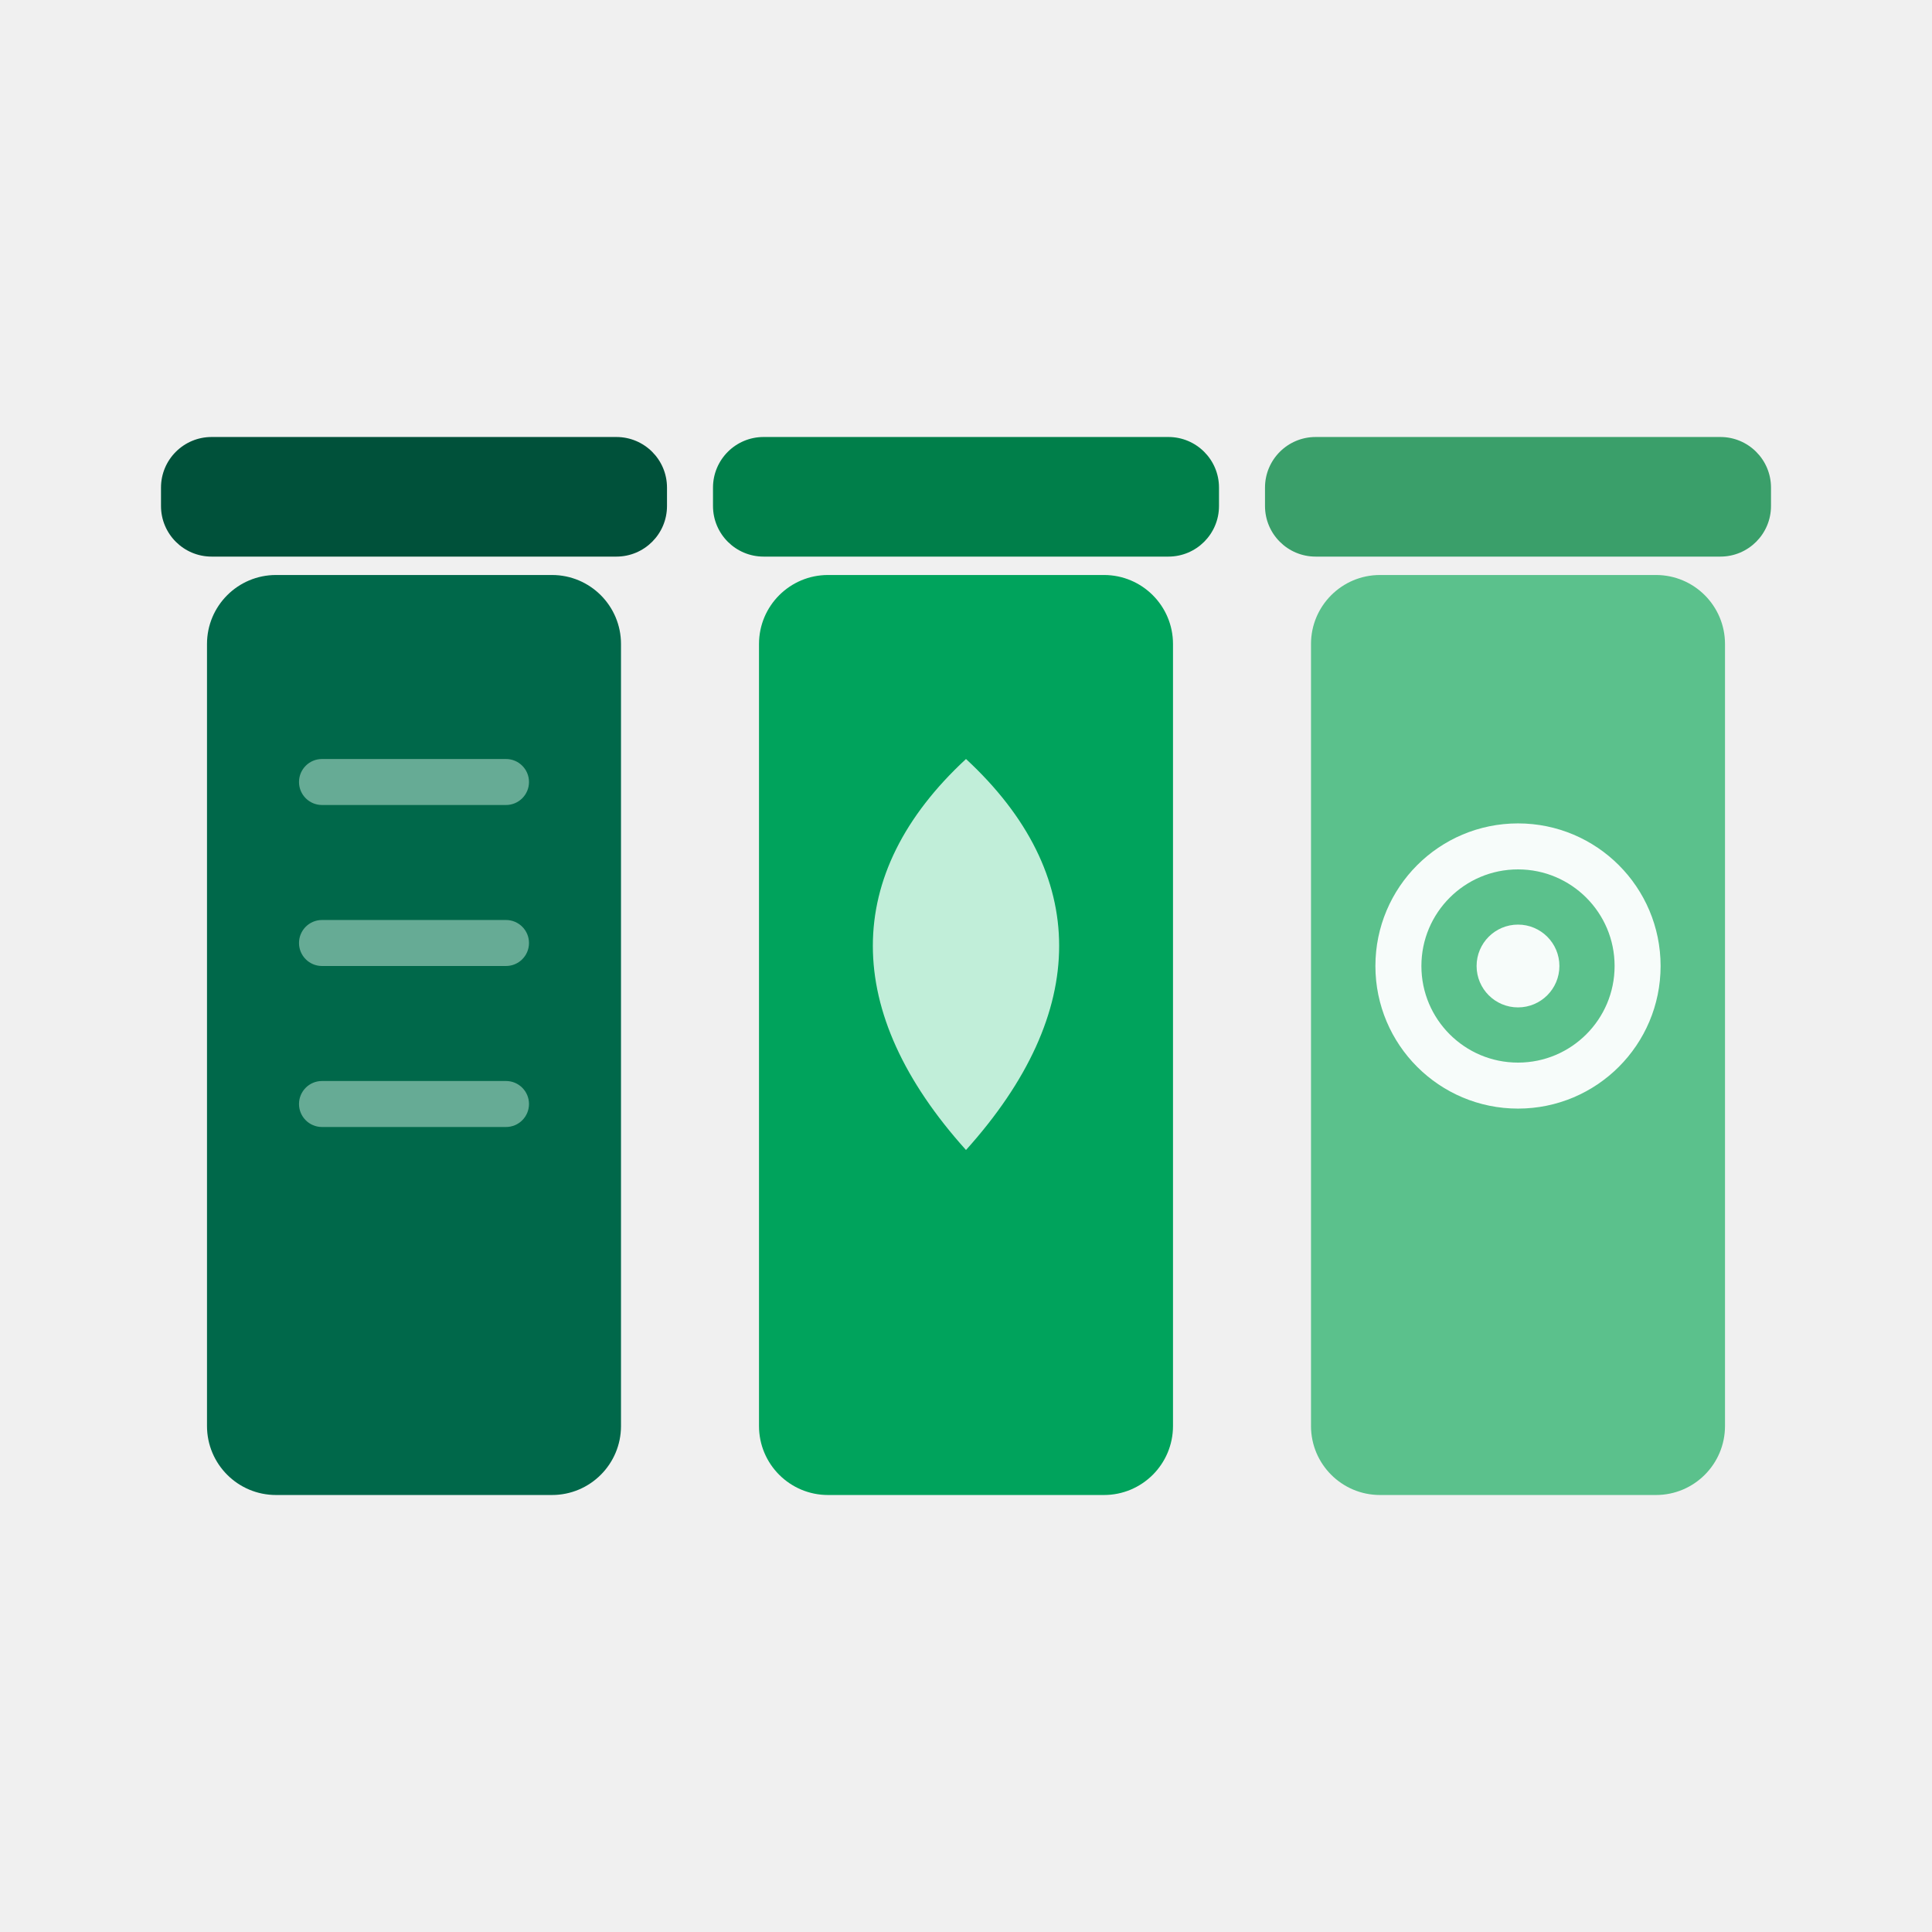
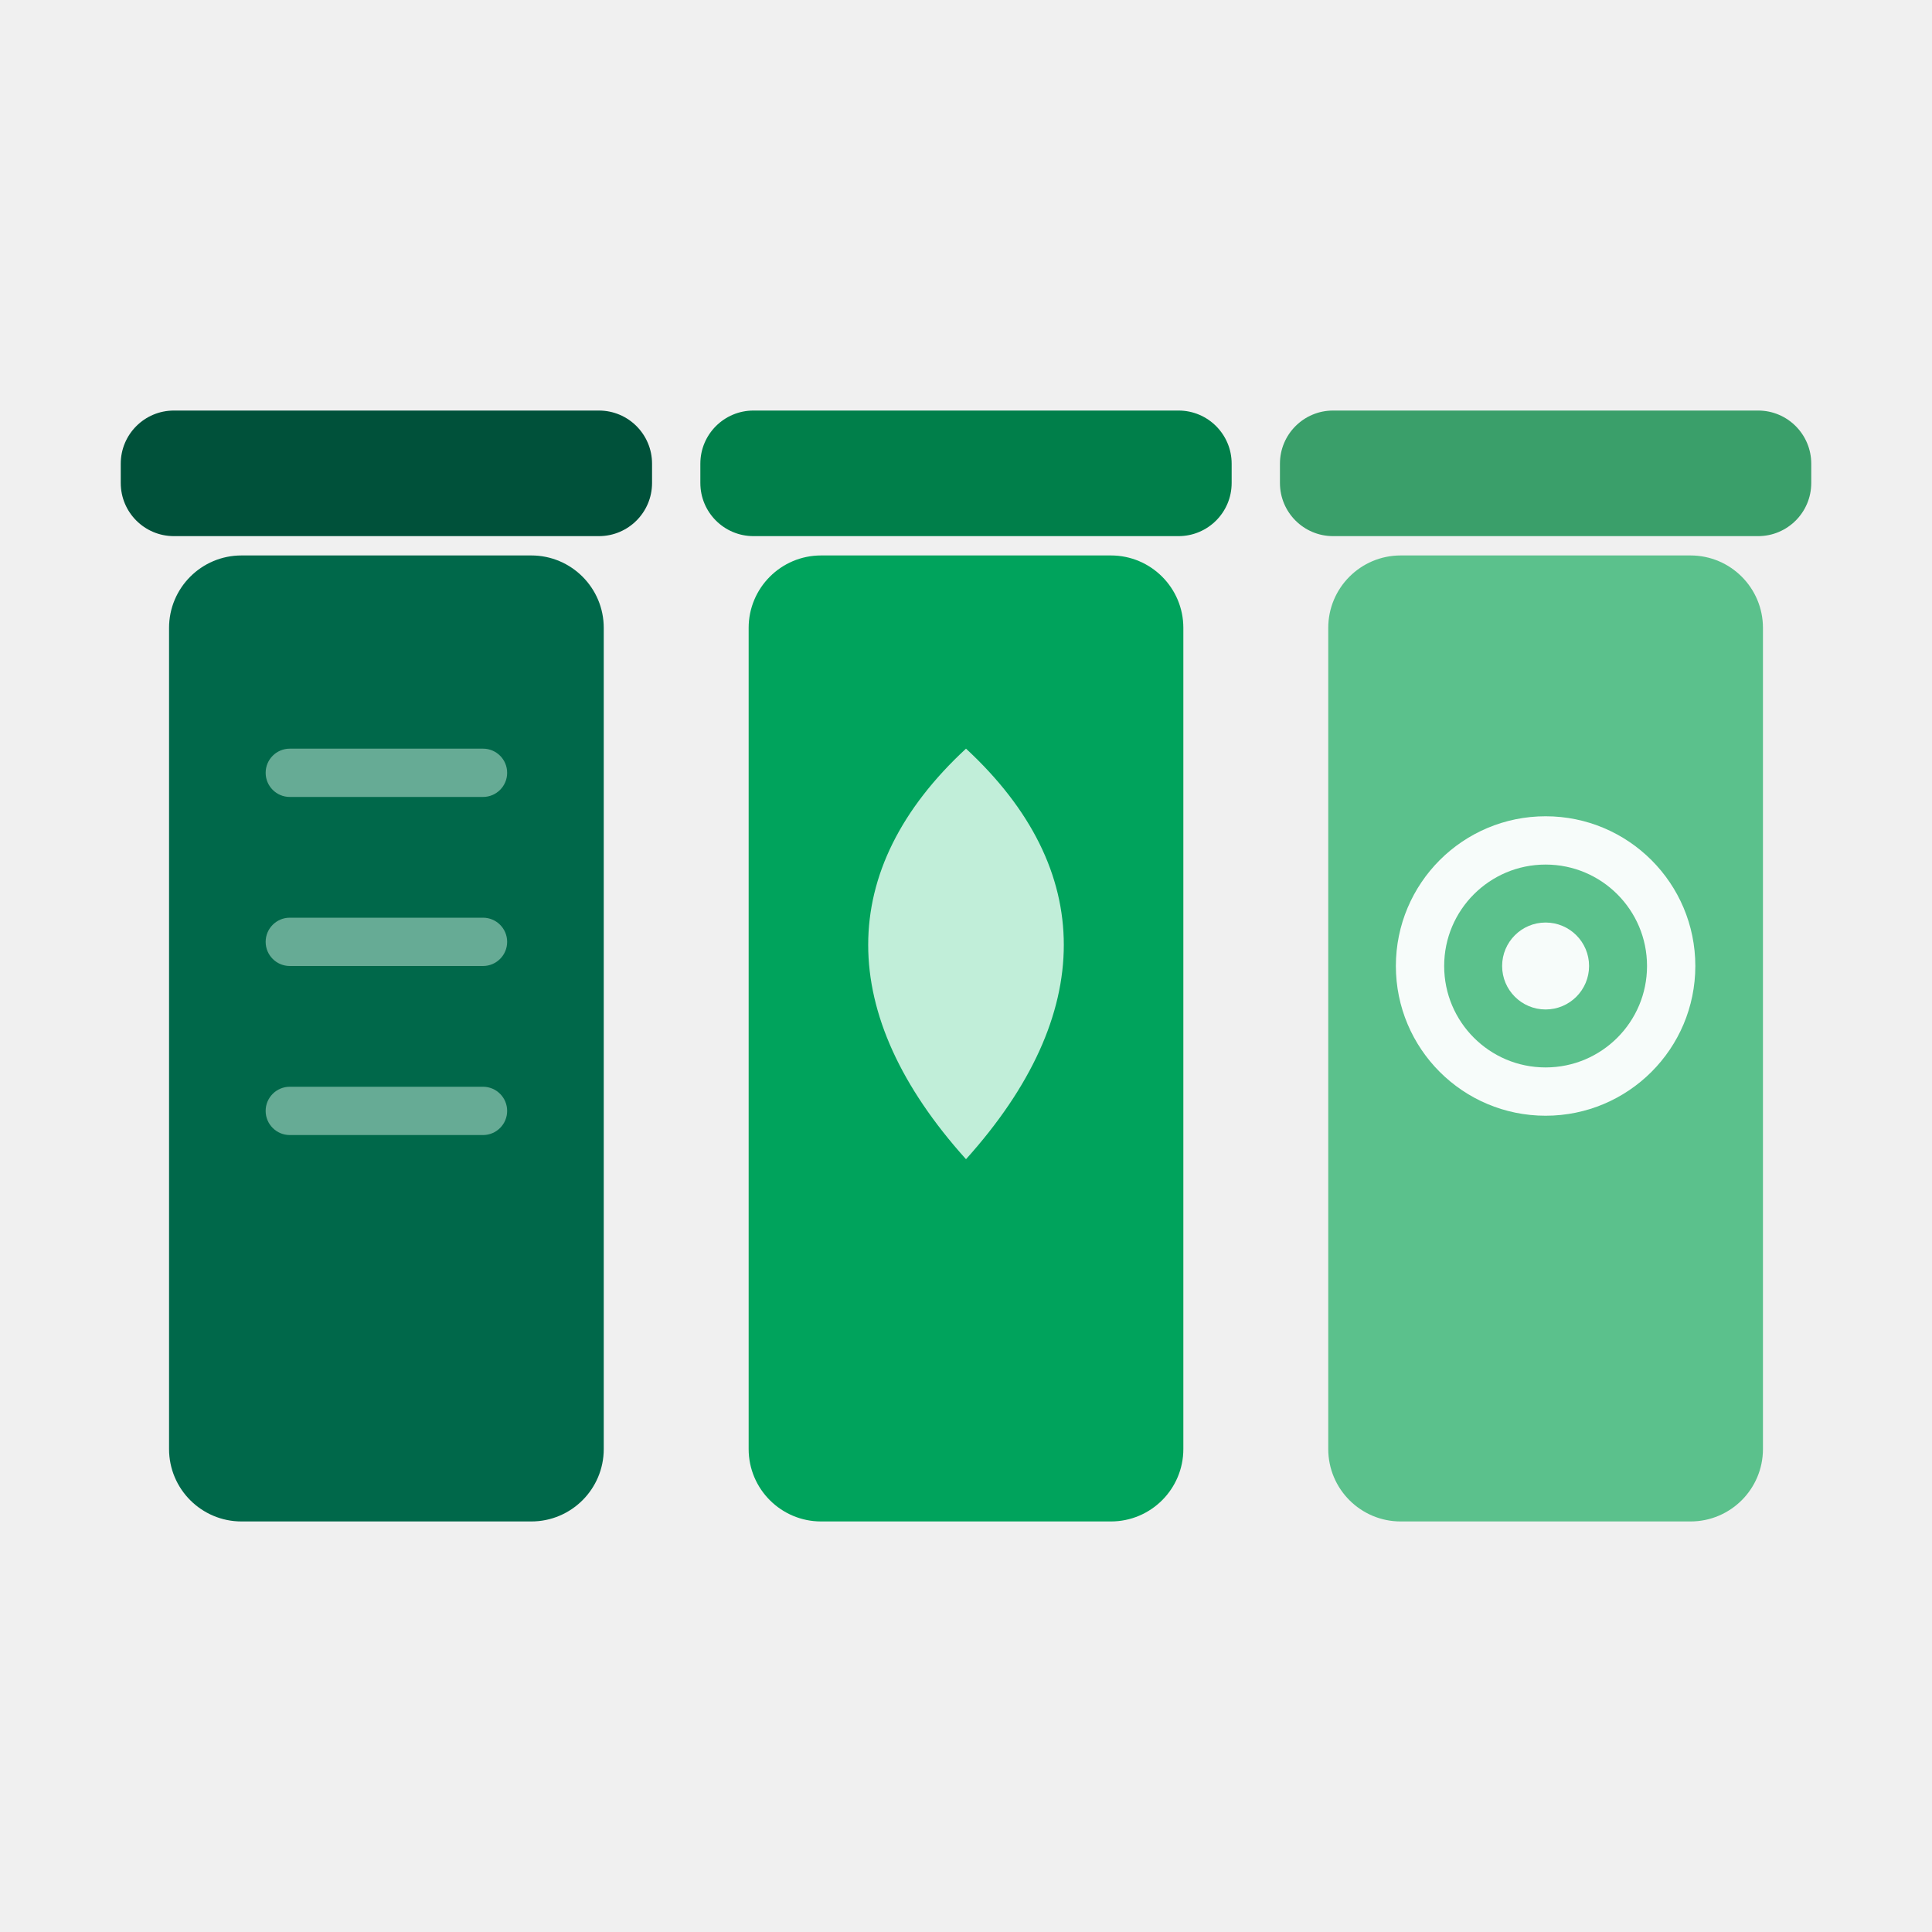
- <svg xmlns="http://www.w3.org/2000/svg" viewBox="-3 -3 42 42" fill="none">
+ <svg xmlns="http://www.w3.org/2000/svg" viewBox="-2 -2 40 40" fill="none">
  <rect x="0.5" y="6.5" width="11" height="2.6" rx="1.1" fill="#00513A" />
  <rect x="1.5" y="9.5" width="9" height="20" rx="1.5" fill="#00684A" />
  <rect x="3.5" y="13.5" width="5" height="1" rx="0.5" fill="#E3FCEF" opacity="0.45" />
  <rect x="3.5" y="17" width="5" height="1" rx="0.5" fill="#E3FCEF" opacity="0.45" />
  <rect x="3.5" y="20.5" width="5" height="1" rx="0.5" fill="#E3FCEF" opacity="0.45" />
  <rect x="12.5" y="6.5" width="11" height="2.6" rx="1.1" fill="#007F4A" />
  <rect x="13.5" y="9.5" width="9" height="20" rx="1.5" fill="#00A35C" />
  <path d="M18 13.5 C15.3 16 15.3 19 18 22 C20.7 19 20.7 16 18 13.5 Z" fill="#E3FCEF" opacity="0.85" />
  <rect x="24.5" y="6.5" width="11" height="2.6" rx="1.1" fill="#3A9F6A" />
  <rect x="25.5" y="9.5" width="9" height="20" rx="1.5" fill="#5BC18C" />
  <circle cx="30" cy="18" r="2.6" fill="none" stroke="#FFFFFF" stroke-width="1" opacity="0.95" />
  <circle cx="30" cy="18" r="0.9" fill="#FFFFFF" opacity="0.95" />
</svg>
